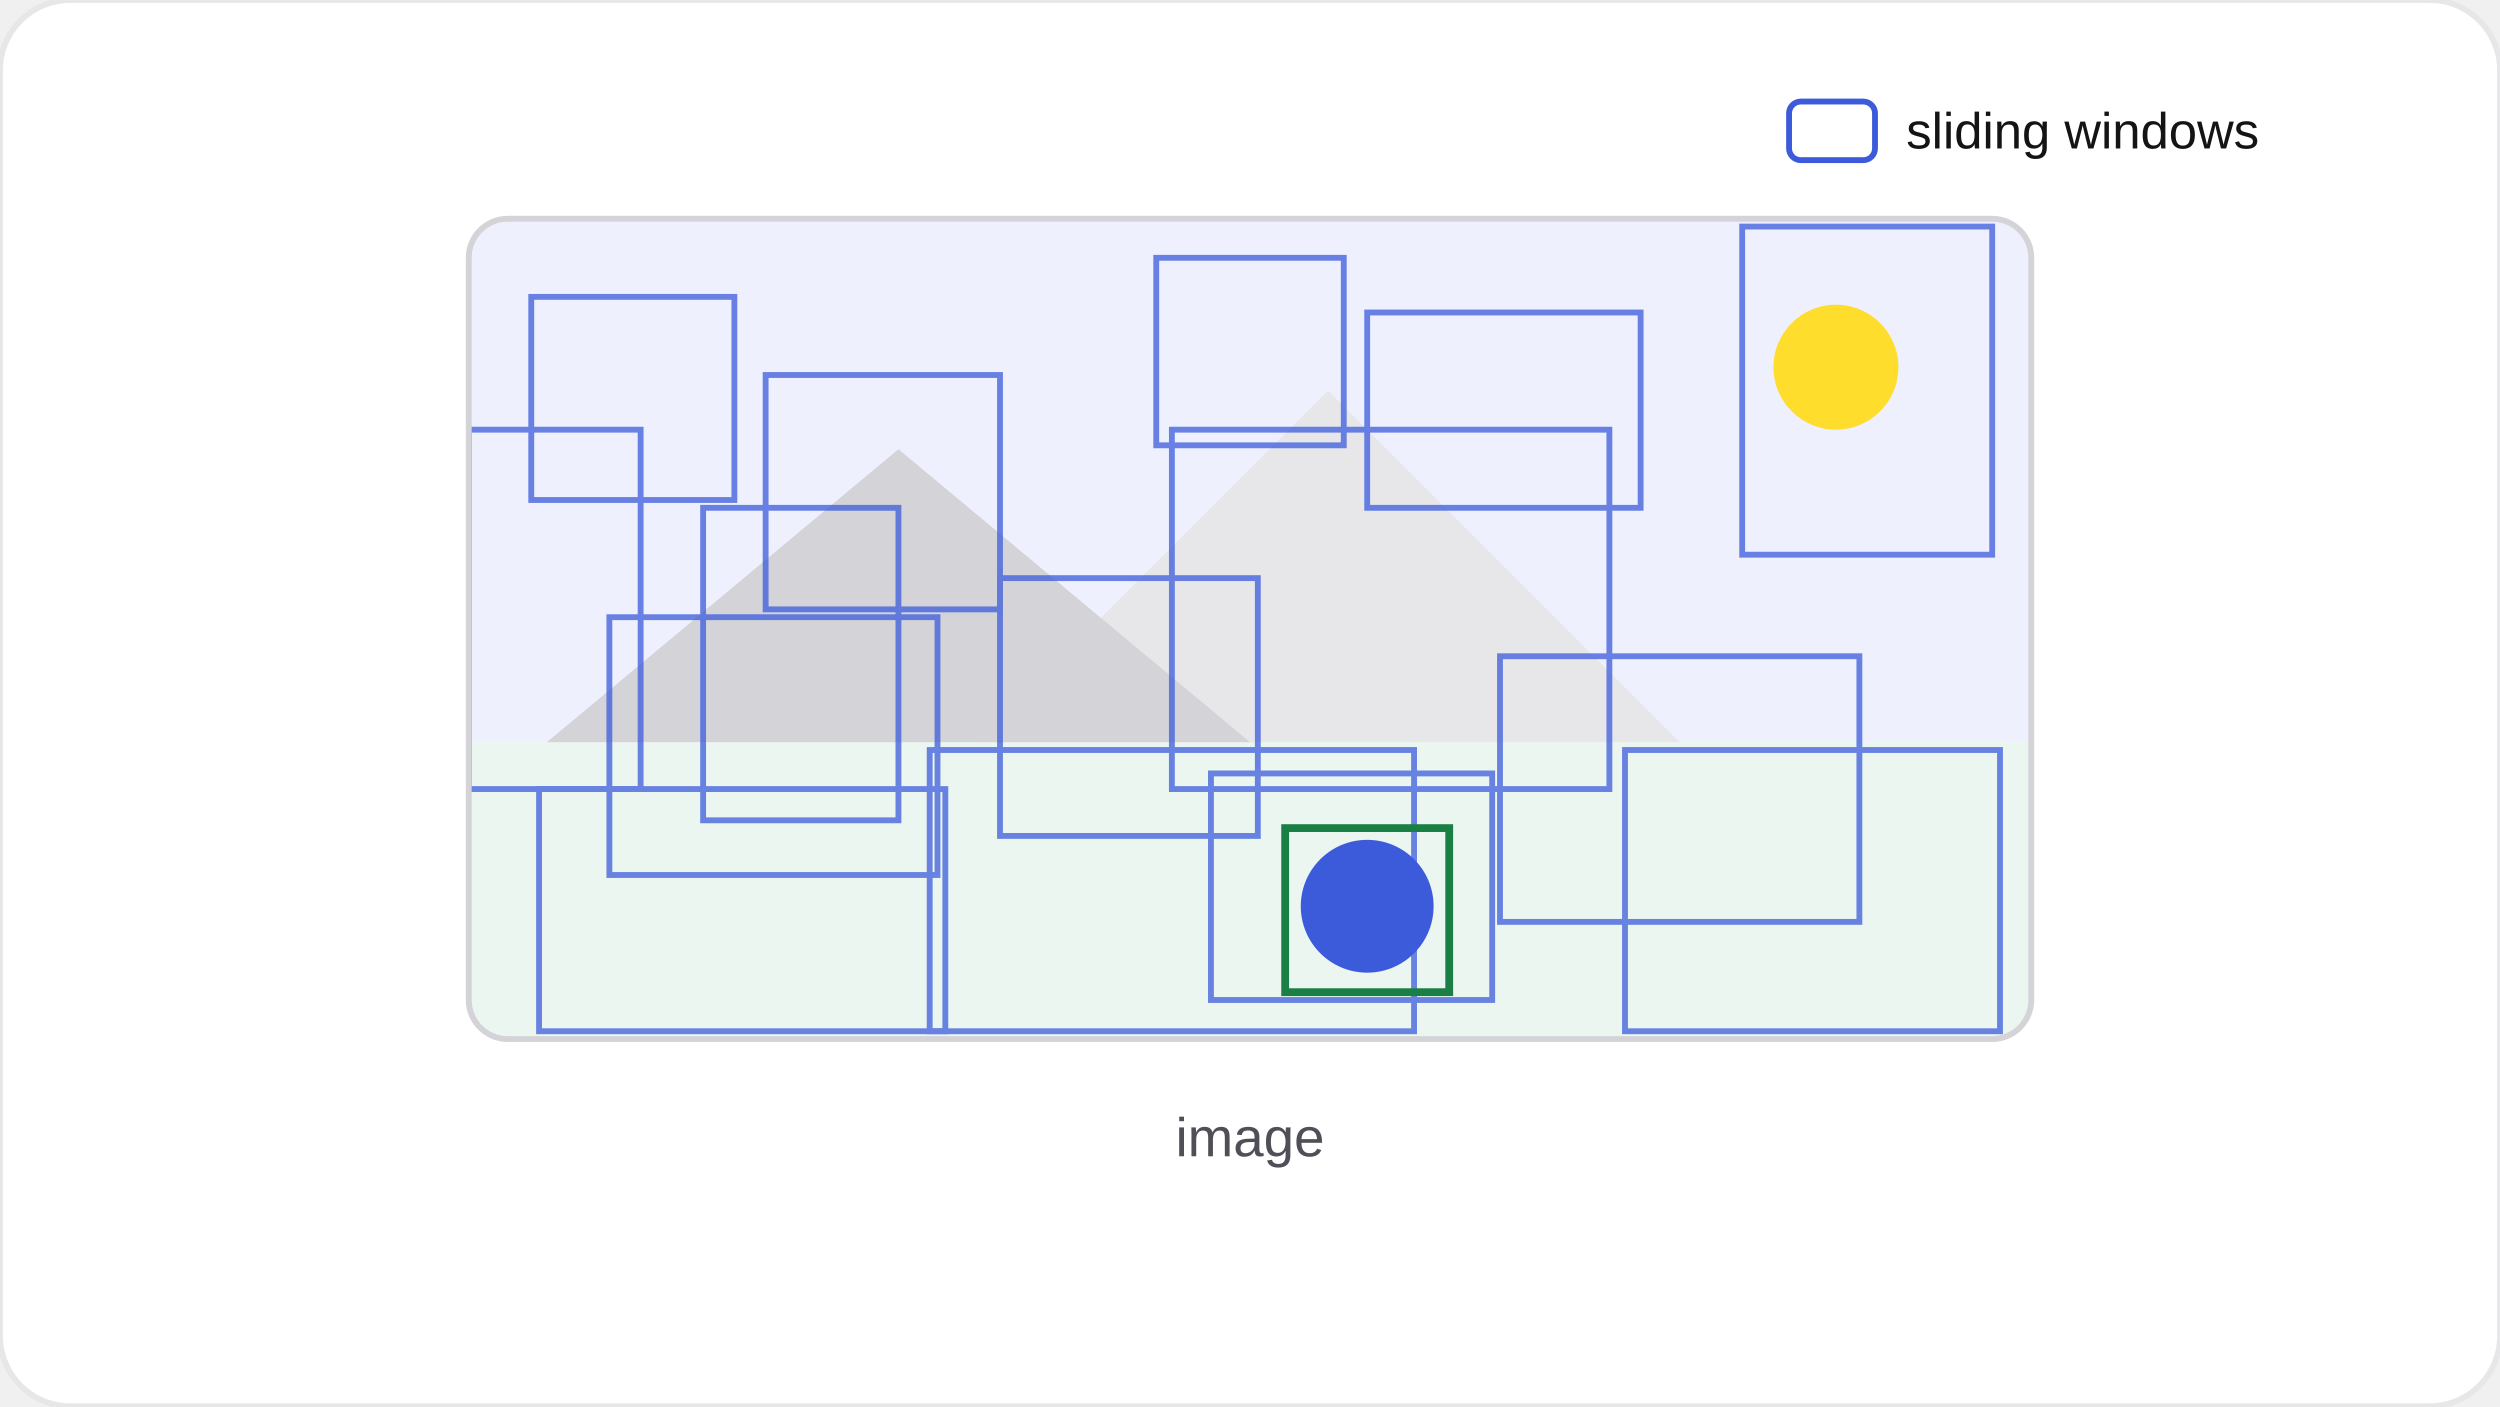
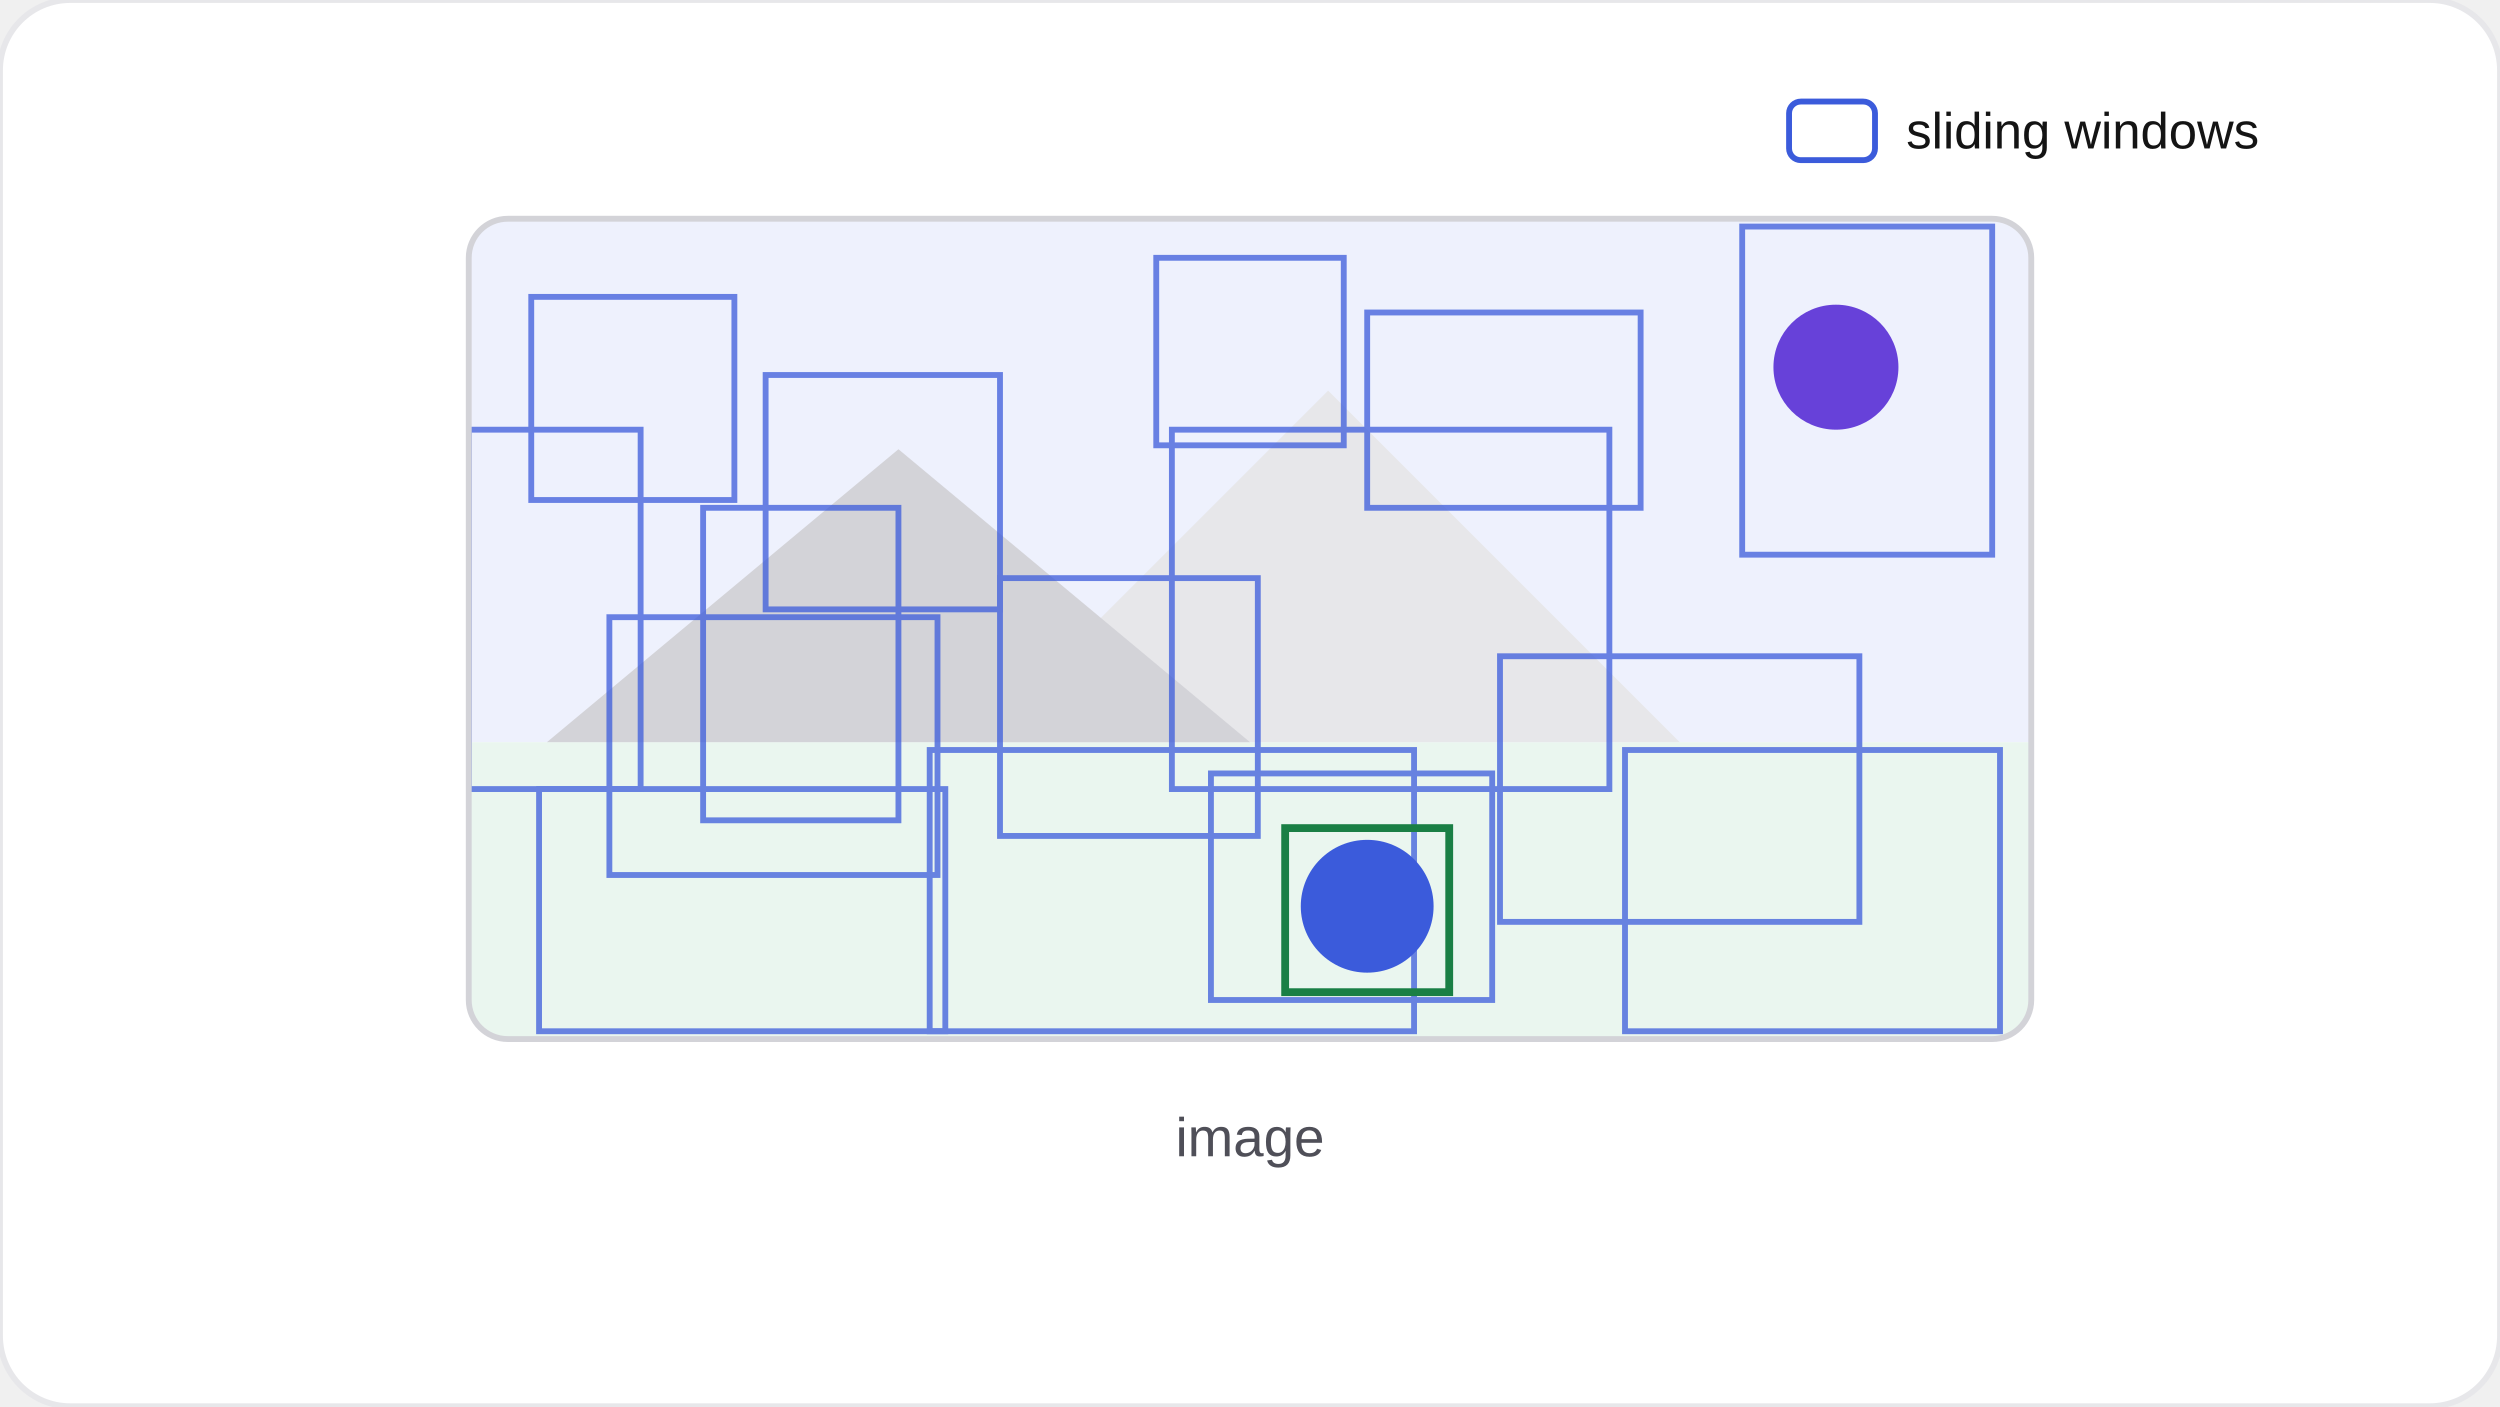
<svg xmlns="http://www.w3.org/2000/svg" viewBox="0 0 640 360" font-family="Onest, 'Segoe UI', system-ui, Arial, sans-serif">
  <rect width="640" height="360" rx="18" fill="#ffffff" stroke="#e7e7ea" stroke-width="1.5" />
  <defs>
    <clipPath id="sc">
      <rect x="120" y="56" width="400" height="210" rx="10" />
    </clipPath>
  </defs>
  <rect x="458" y="26" width="22" height="15" rx="3" fill="none" stroke="#3b5bdb" stroke-width="1.5" />
  <text x="488" y="38" font-size="13" fill="#141414">sliding windows</text>
  <g clip-path="url(#sc)">
    <rect x="120" y="56" width="400" height="134" fill="#eef1fd" />
    <rect x="120" y="190" width="400" height="76" fill="#eaf6ef" />
-     <circle cx="470" cy="94" r="16" fill="#ffdd2d" />
+     <circle cx="470" cy="94" r="16" fill="#6741d9" />
    <path d="M250 190L340 100L430 190Z" fill="#e7e7ea" stroke-linejoin="round" />
    <path d="M140 190L230 115L320 190Z" fill="#d3d3d8" stroke-linejoin="round" />
    <circle cx="350" cy="232" r="17" fill="#3b5bdb" />
    <g fill="none" stroke="#3b5bdb" stroke-width="1.5" opacity="0.75">
      <rect x="136" y="76" width="52" height="52" />
      <rect x="196" y="96" width="60" height="60" />
      <rect x="296" y="66" width="48" height="48" />
      <rect x="350" y="80" width="70" height="50" />
      <rect x="446" y="58" width="64" height="84" />
      <rect x="120" y="110" width="44" height="92" />
      <rect x="180" y="130" width="50" height="80" />
      <rect x="300" y="110" width="112" height="92" />
      <rect x="156" y="158" width="84" height="66" />
      <rect x="256" y="148" width="66" height="66" />
      <rect x="384" y="168" width="92" height="68" />
      <rect x="238" y="192" width="124" height="72" />
      <rect x="138" y="202" width="104" height="62" />
      <rect x="416" y="192" width="96" height="72" />
      <rect x="310" y="198" width="72" height="58" />
    </g>
    <rect x="329" y="212" width="42" height="42" fill="none" stroke="#1a7f45" stroke-width="2" />
  </g>
  <rect x="120" y="56" width="400" height="210" rx="10" fill="none" stroke="#d3d3d8" stroke-width="1.5" />
  <text x="320" y="296" text-anchor="middle" font-size="14" fill="#4f4f58">image</text>
</svg>
